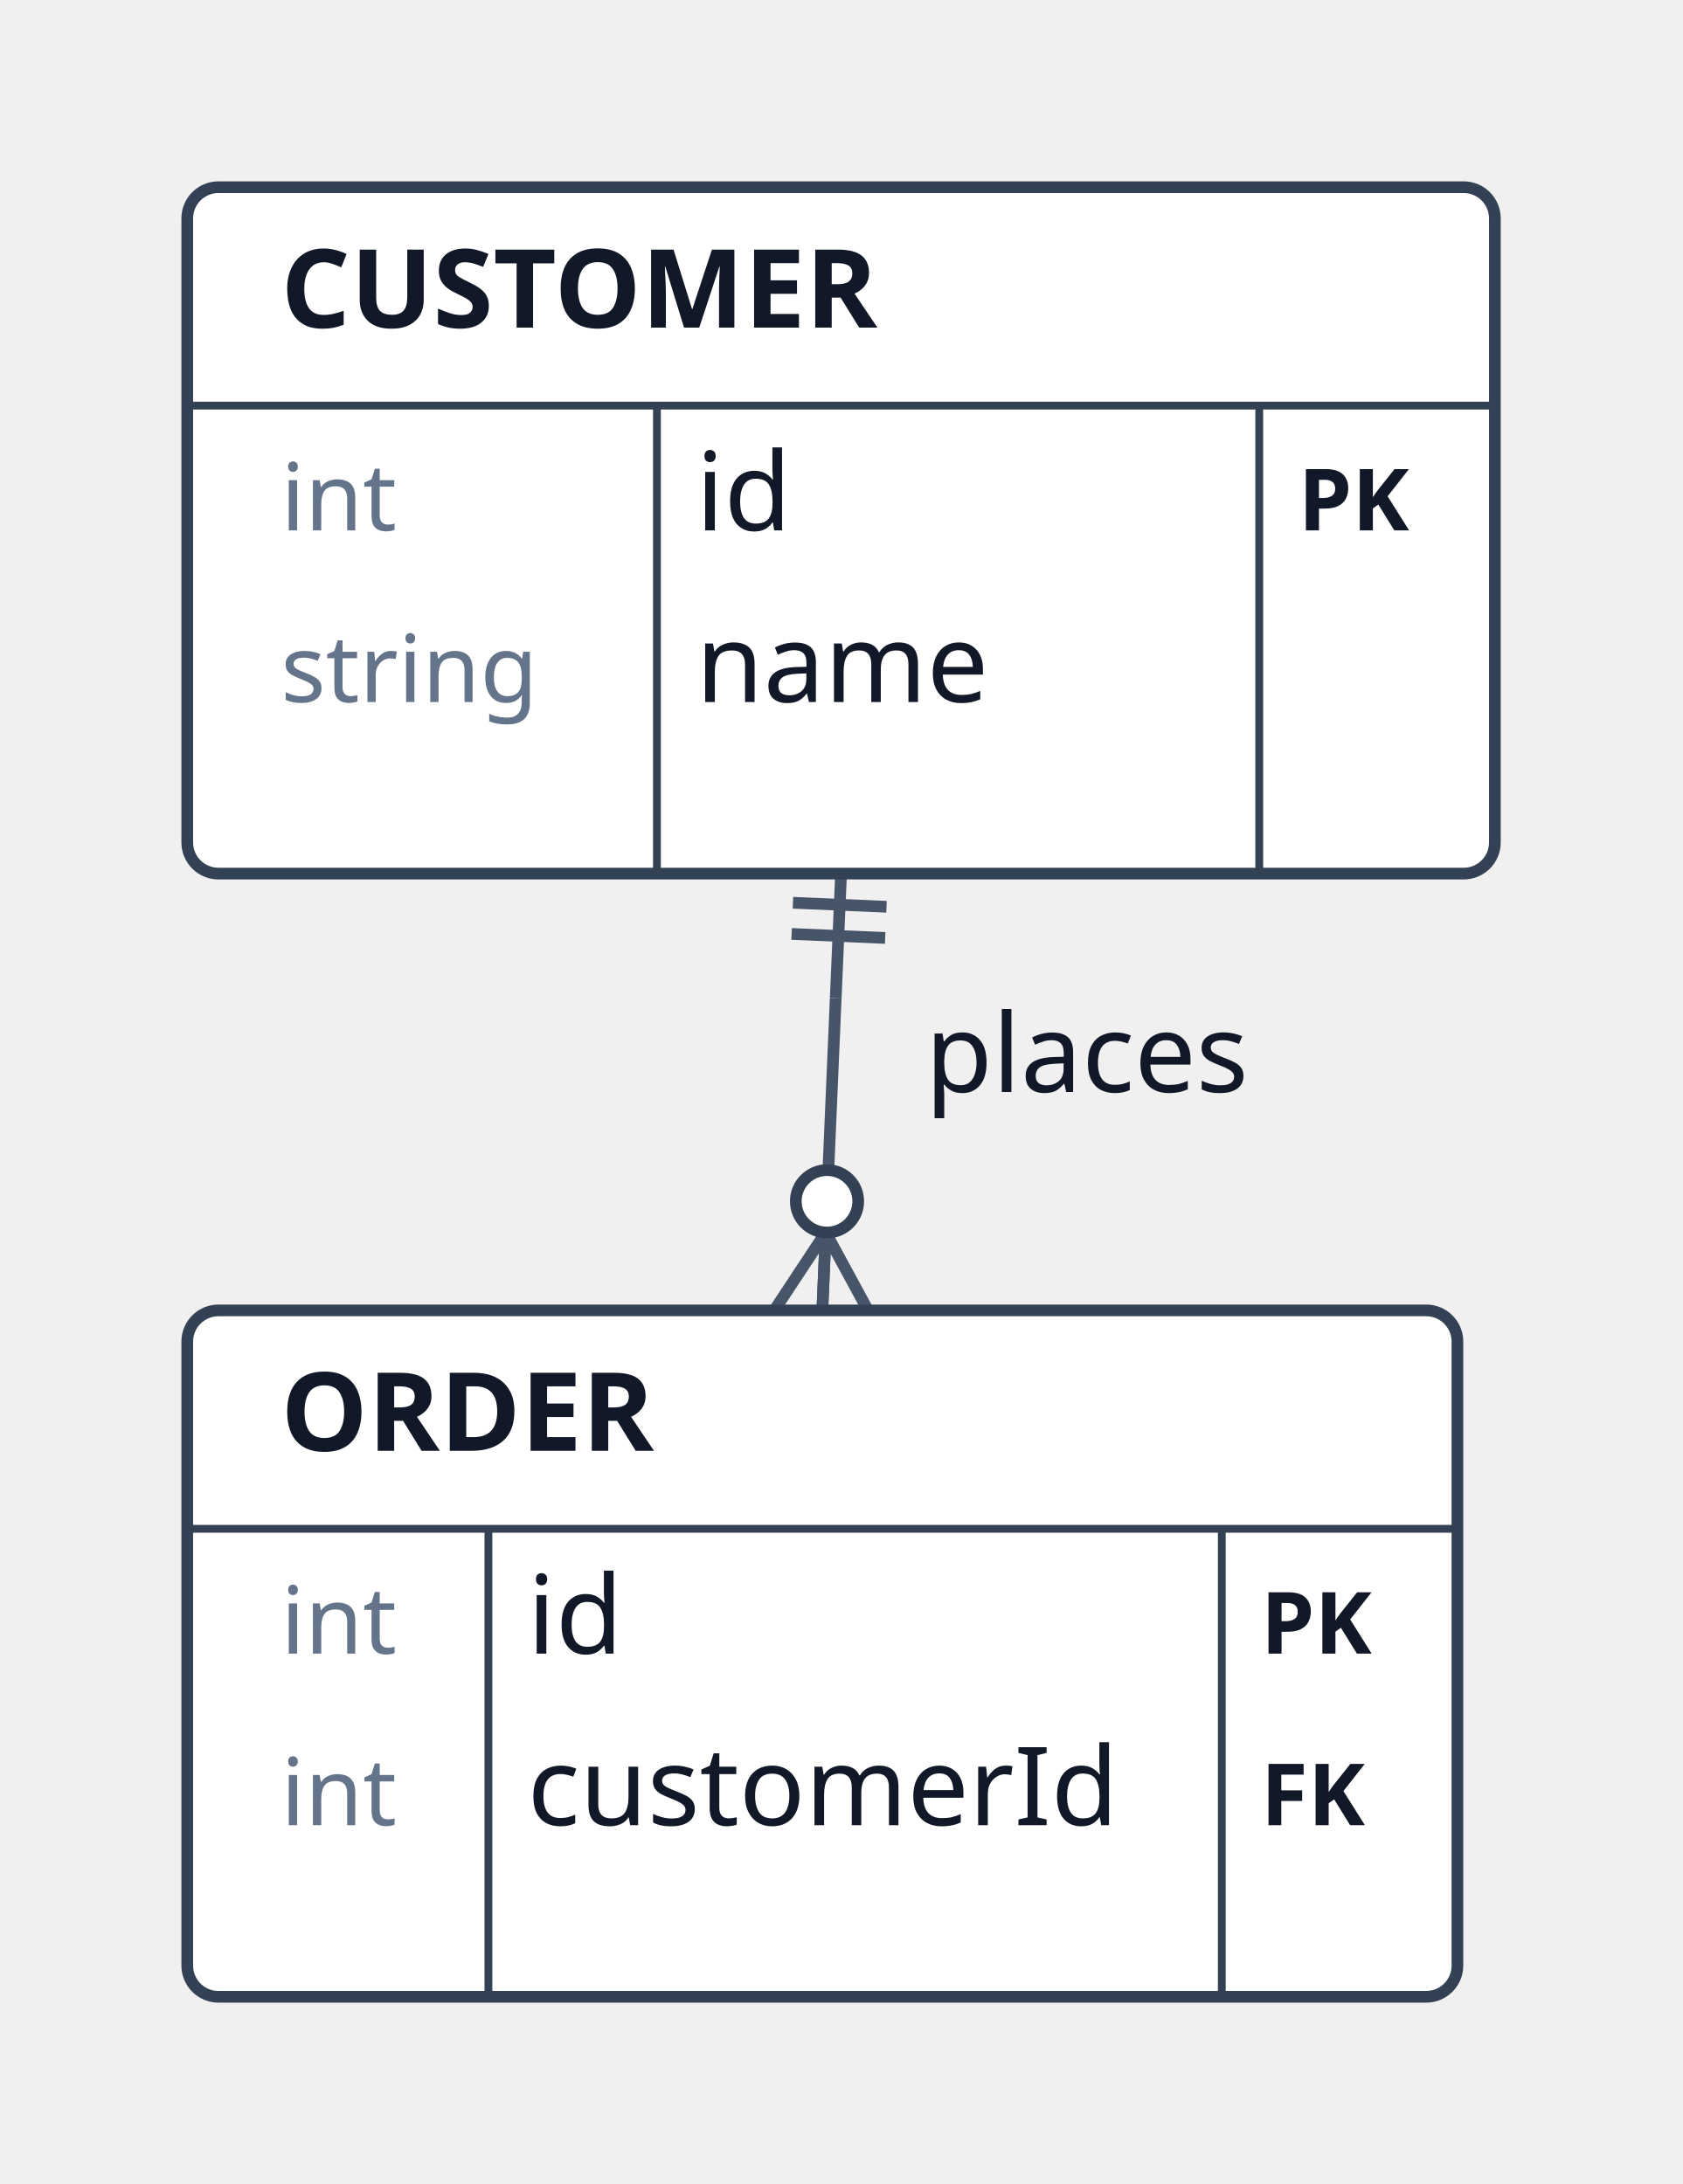
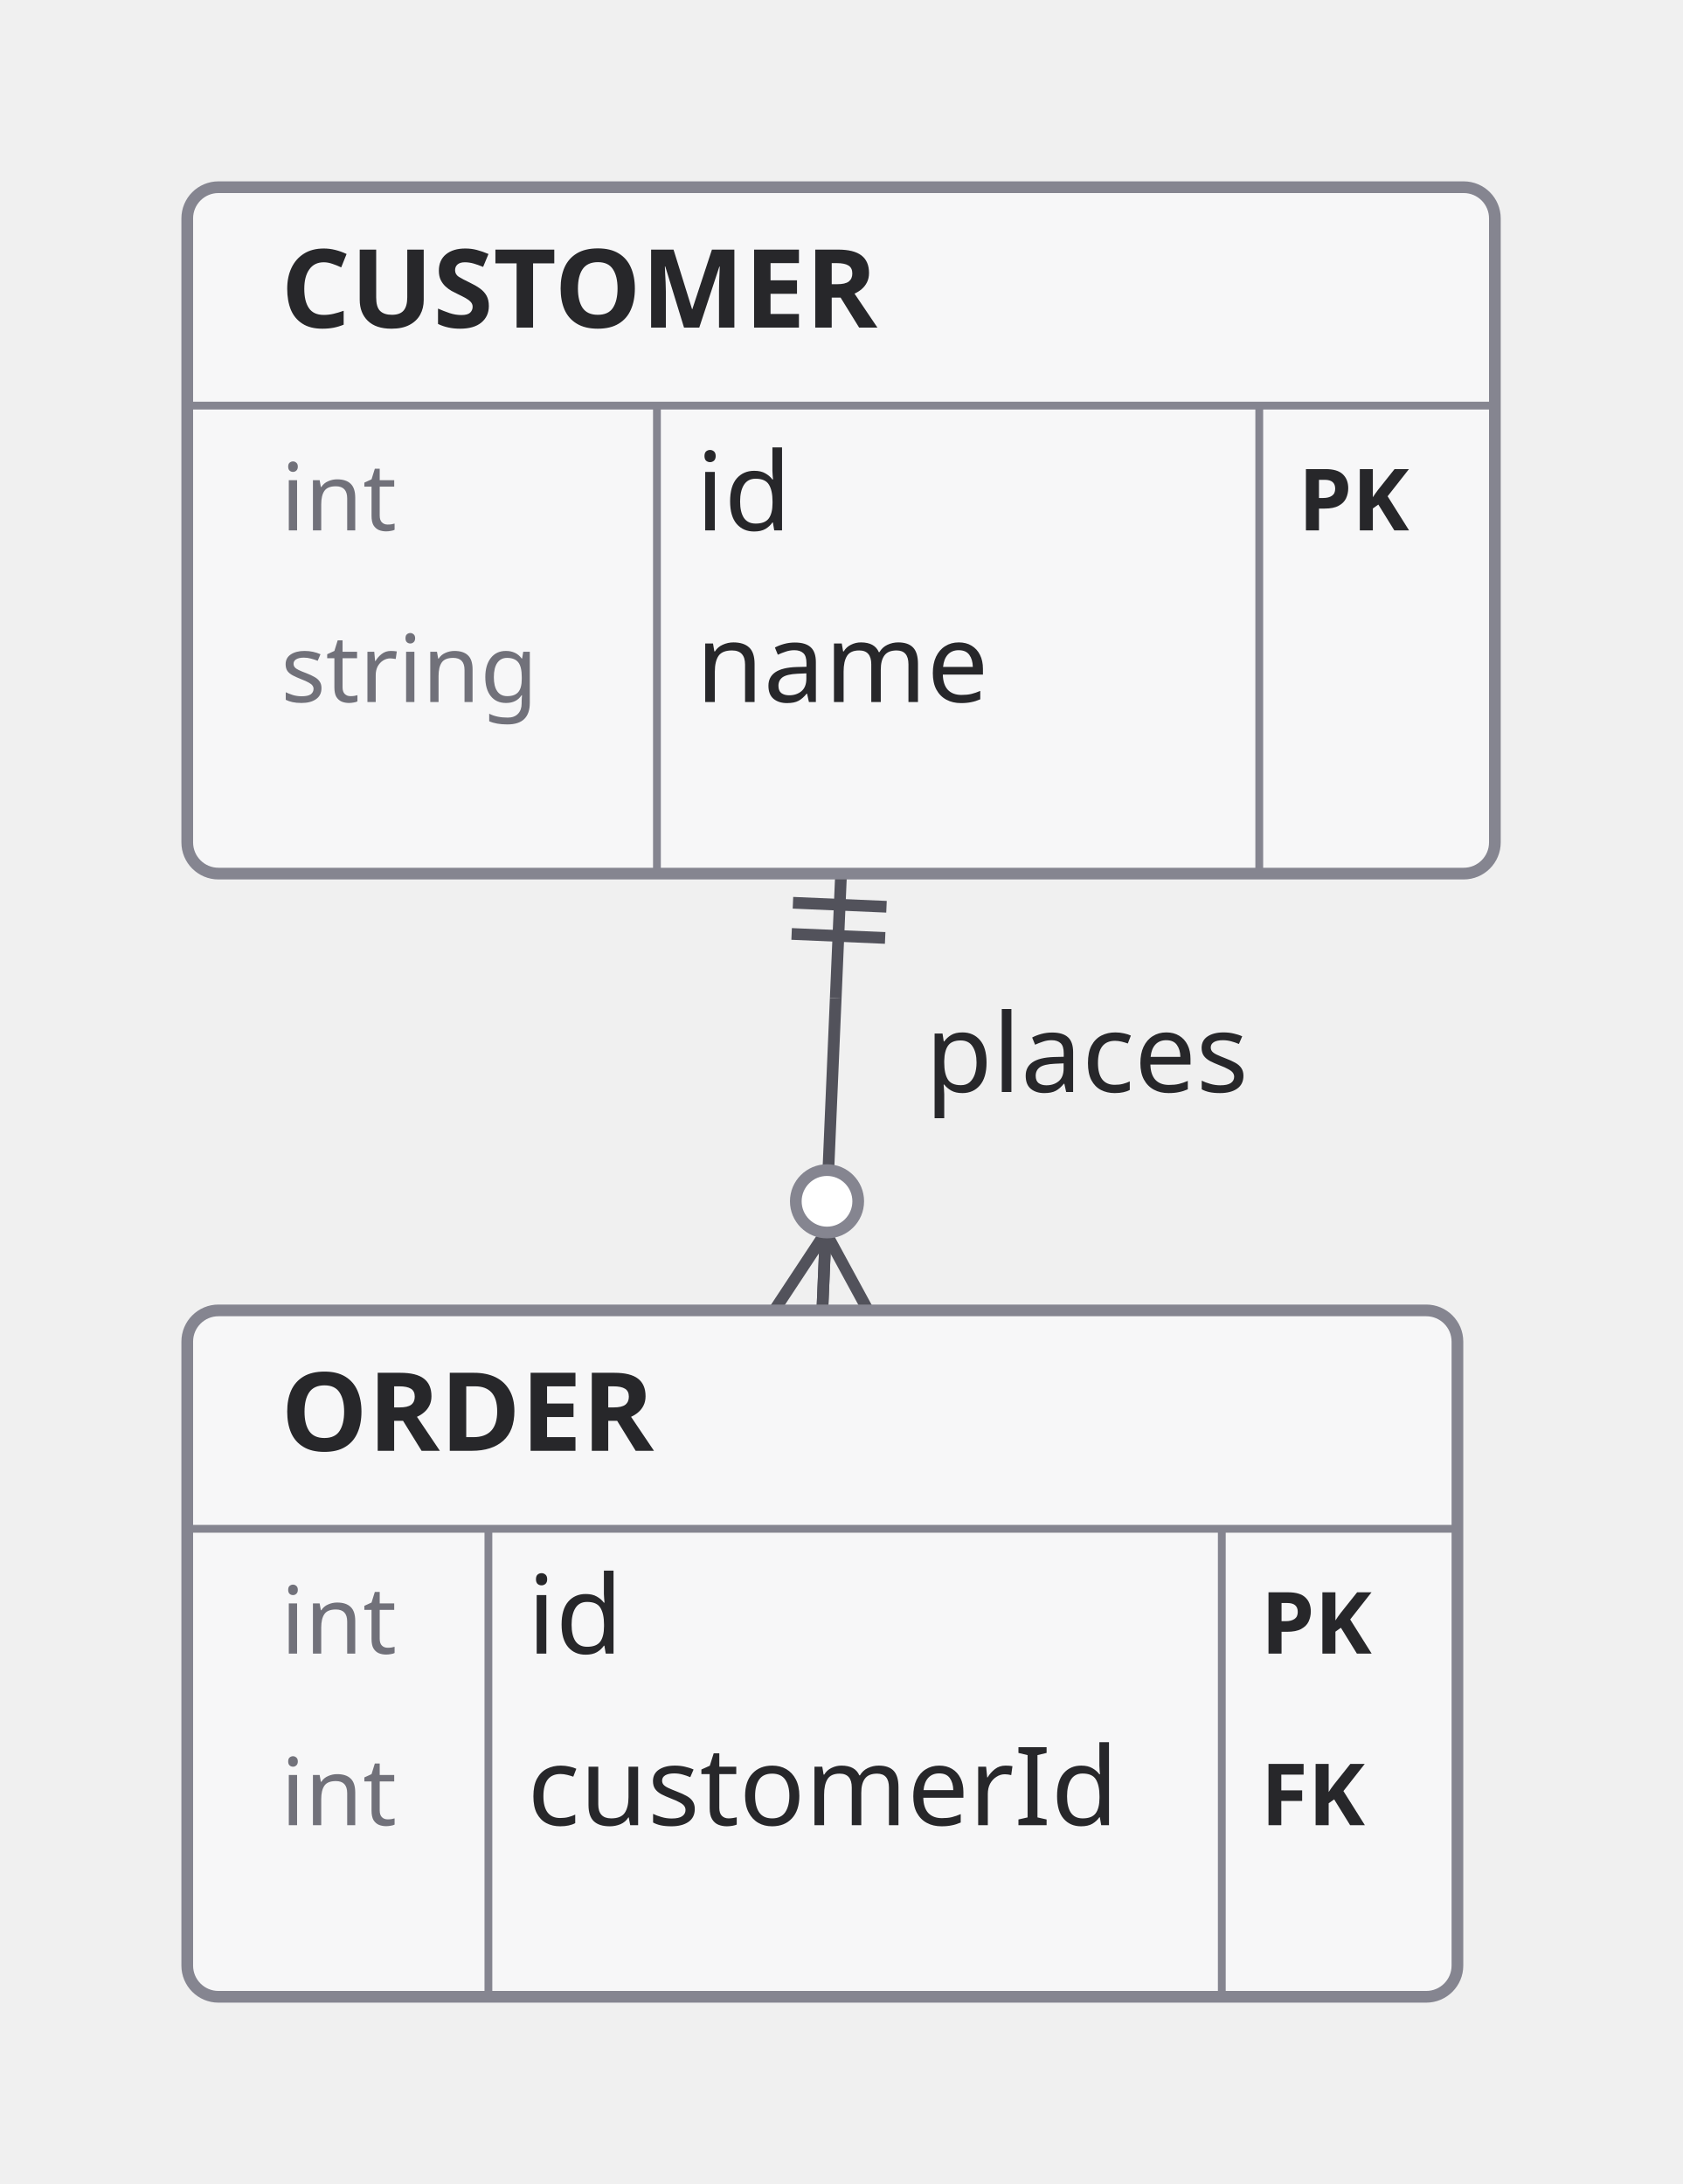
<svg xmlns="http://www.w3.org/2000/svg" width="215.6" height="280" viewBox="0 0 215.6 280" role="img">
-   <line x1="107.115" y1="127.985" x2="106.085" y2="152.015" stroke="#475569" stroke-width="1.5" fill="none" />
-   <line x1="107.8" y1="112" x2="107.115" y2="127.985" stroke="#475569" stroke-width="1.5" fill="none" />
-   <line x1="101.634" y1="115.739" x2="113.623" y2="116.253" stroke="#475569" stroke-width="1.5" fill="none" />
-   <line x1="101.463" y1="119.736" x2="113.452" y2="120.25" stroke="#475569" stroke-width="1.5" fill="none" />
-   <line x1="105.4" y1="168" x2="106.085" y2="152.015" stroke="#475569" stroke-width="1.5" fill="none" />
-   <line x1="105.828" y1="158.009" x2="105.4" y2="168" stroke="#475569" stroke-width="1.5" fill="none" />
-   <line x1="105.828" y1="158.009" x2="111.394" y2="168.257" stroke="#475569" stroke-width="1.5" fill="none" />
-   <line x1="105.828" y1="158.009" x2="99.406" y2="167.743" stroke="#475569" stroke-width="1.5" fill="none" />
-   <ellipse cx="105.999" cy="154.013" rx="4" ry="4" fill="#ffffff" fill-opacity="1" stroke="#334155" stroke-width="1.5" />
-   <text x="118.6" y="140" text-anchor="start" font-family="sans-serif" font-size="14" font-weight="400" fill="#111827">places</text>
-   <rect x="24" y="24" width="167.6" height="88" rx="4" fill="#ffffff" stroke="#334155" stroke-width="1.5" />
-   <text x="36" y="42" text-anchor="start" font-family="sans-serif" font-size="14" font-weight="600" fill="#111827">CUSTOMER</text>
-   <line x1="24" y1="52" x2="191.6" y2="52" stroke="#334155" stroke-width="1" fill="none" />
-   <line x1="84.2" y1="52" x2="84.2" y2="112" stroke="#334155" stroke-width="1" fill="none" />
-   <line x1="161.4" y1="52" x2="161.4" y2="112" stroke="#334155" stroke-width="1" fill="none" />
-   <text x="36" y="68" text-anchor="start" font-family="sans-serif" font-size="12" font-weight="400" fill="#64748b">int</text>
-   <text x="89.2" y="68" text-anchor="start" font-family="sans-serif" font-size="14" font-weight="400" fill="#111827">id</text>
-   <text x="166.4" y="68" text-anchor="start" font-family="sans-serif" font-size="11" font-weight="600" fill="#111827">PK</text>
-   <text x="36" y="90" text-anchor="start" font-family="sans-serif" font-size="12" font-weight="400" fill="#64748b">string</text>
-   <text x="89.2" y="90" text-anchor="start" font-family="sans-serif" font-size="14" font-weight="400" fill="#111827">name</text>
-   <rect x="24" y="168" width="162.8" height="88" rx="4" fill="#ffffff" stroke="#334155" stroke-width="1.5" />
-   <text x="36" y="186" text-anchor="start" font-family="sans-serif" font-size="14" font-weight="600" fill="#111827">ORDER</text>
-   <line x1="24" y1="196" x2="186.8" y2="196" stroke="#334155" stroke-width="1" fill="none" />
-   <line x1="62.6" y1="196" x2="62.6" y2="256" stroke="#334155" stroke-width="1" fill="none" />
-   <line x1="156.6" y1="196" x2="156.6" y2="256" stroke="#334155" stroke-width="1" fill="none" />
-   <text x="36" y="212" text-anchor="start" font-family="sans-serif" font-size="12" font-weight="400" fill="#64748b">int</text>
-   <text x="67.6" y="212" text-anchor="start" font-family="sans-serif" font-size="14" font-weight="400" fill="#111827">id</text>
-   <text x="161.6" y="212" text-anchor="start" font-family="sans-serif" font-size="11" font-weight="600" fill="#111827">PK</text>
-   <text x="36" y="234" text-anchor="start" font-family="sans-serif" font-size="12" font-weight="400" fill="#64748b">int</text>
-   <text x="67.6" y="234" text-anchor="start" font-family="sans-serif" font-size="14" font-weight="400" fill="#111827">customerId</text>
-   <text x="161.6" y="234" text-anchor="start" font-family="sans-serif" font-size="11" font-weight="600" fill="#111827">FK</text>
+   <line x1="107.115" y1="127.985" x2="106.085" y2="152.015" stroke="#52525b" stroke-width="1.5" fill="none" />
+   <line x1="107.8" y1="112" x2="107.115" y2="127.985" stroke="#52525b" stroke-width="1.5" fill="none" />
+   <line x1="101.634" y1="115.739" x2="113.623" y2="116.253" stroke="#52525b" stroke-width="1.5" fill="none" />
+   <line x1="101.463" y1="119.736" x2="113.452" y2="120.25" stroke="#52525b" stroke-width="1.5" fill="none" />
+   <line x1="105.4" y1="168" x2="106.085" y2="152.015" stroke="#52525b" stroke-width="1.5" fill="none" />
+   <line x1="105.828" y1="158.009" x2="105.4" y2="168" stroke="#52525b" stroke-width="1.5" fill="none" />
+   <line x1="105.828" y1="158.009" x2="111.394" y2="168.257" stroke="#52525b" stroke-width="1.5" fill="none" />
+   <line x1="105.828" y1="158.009" x2="99.406" y2="167.743" stroke="#52525b" stroke-width="1.5" fill="none" />
+   <ellipse cx="105.999" cy="154.013" rx="4" ry="4" fill="#ffffff" fill-opacity="1" stroke="#858590" stroke-width="1.5" />
+   <text x="118.6" y="140" text-anchor="start" font-family="sans-serif" font-size="14" font-weight="400" fill="#27272a">places</text>
+   <rect x="24" y="24" width="167.6" height="88" rx="4" fill="#f7f7f8" stroke="#858590" stroke-width="1.5" />
+   <text x="36" y="42" text-anchor="start" font-family="sans-serif" font-size="14" font-weight="600" fill="#27272a">CUSTOMER</text>
+   <line x1="24" y1="52" x2="191.6" y2="52" stroke="#858590" stroke-width="1" fill="none" />
+   <line x1="84.2" y1="52" x2="84.2" y2="112" stroke="#858590" stroke-width="1" fill="none" />
+   <line x1="161.4" y1="52" x2="161.4" y2="112" stroke="#858590" stroke-width="1" fill="none" />
+   <text x="36" y="68" text-anchor="start" font-family="sans-serif" font-size="12" font-weight="400" fill="#71717a">int</text>
+   <text x="89.2" y="68" text-anchor="start" font-family="sans-serif" font-size="14" font-weight="400" fill="#27272a">id</text>
+   <text x="166.4" y="68" text-anchor="start" font-family="sans-serif" font-size="11" font-weight="600" fill="#27272a">PK</text>
+   <text x="36" y="90" text-anchor="start" font-family="sans-serif" font-size="12" font-weight="400" fill="#71717a">string</text>
+   <text x="89.2" y="90" text-anchor="start" font-family="sans-serif" font-size="14" font-weight="400" fill="#27272a">name</text>
+   <rect x="24" y="168" width="162.8" height="88" rx="4" fill="#f7f7f8" stroke="#858590" stroke-width="1.5" />
+   <text x="36" y="186" text-anchor="start" font-family="sans-serif" font-size="14" font-weight="600" fill="#27272a">ORDER</text>
+   <line x1="24" y1="196" x2="186.8" y2="196" stroke="#858590" stroke-width="1" fill="none" />
+   <line x1="62.6" y1="196" x2="62.6" y2="256" stroke="#858590" stroke-width="1" fill="none" />
+   <line x1="156.6" y1="196" x2="156.6" y2="256" stroke="#858590" stroke-width="1" fill="none" />
+   <text x="36" y="212" text-anchor="start" font-family="sans-serif" font-size="12" font-weight="400" fill="#71717a">int</text>
+   <text x="67.6" y="212" text-anchor="start" font-family="sans-serif" font-size="14" font-weight="400" fill="#27272a">id</text>
+   <text x="161.6" y="212" text-anchor="start" font-family="sans-serif" font-size="11" font-weight="600" fill="#27272a">PK</text>
+   <text x="36" y="234" text-anchor="start" font-family="sans-serif" font-size="12" font-weight="400" fill="#71717a">int</text>
+   <text x="67.6" y="234" text-anchor="start" font-family="sans-serif" font-size="14" font-weight="400" fill="#27272a">customerId</text>
+   <text x="161.6" y="234" text-anchor="start" font-family="sans-serif" font-size="11" font-weight="600" fill="#27272a">FK</text>
</svg>
